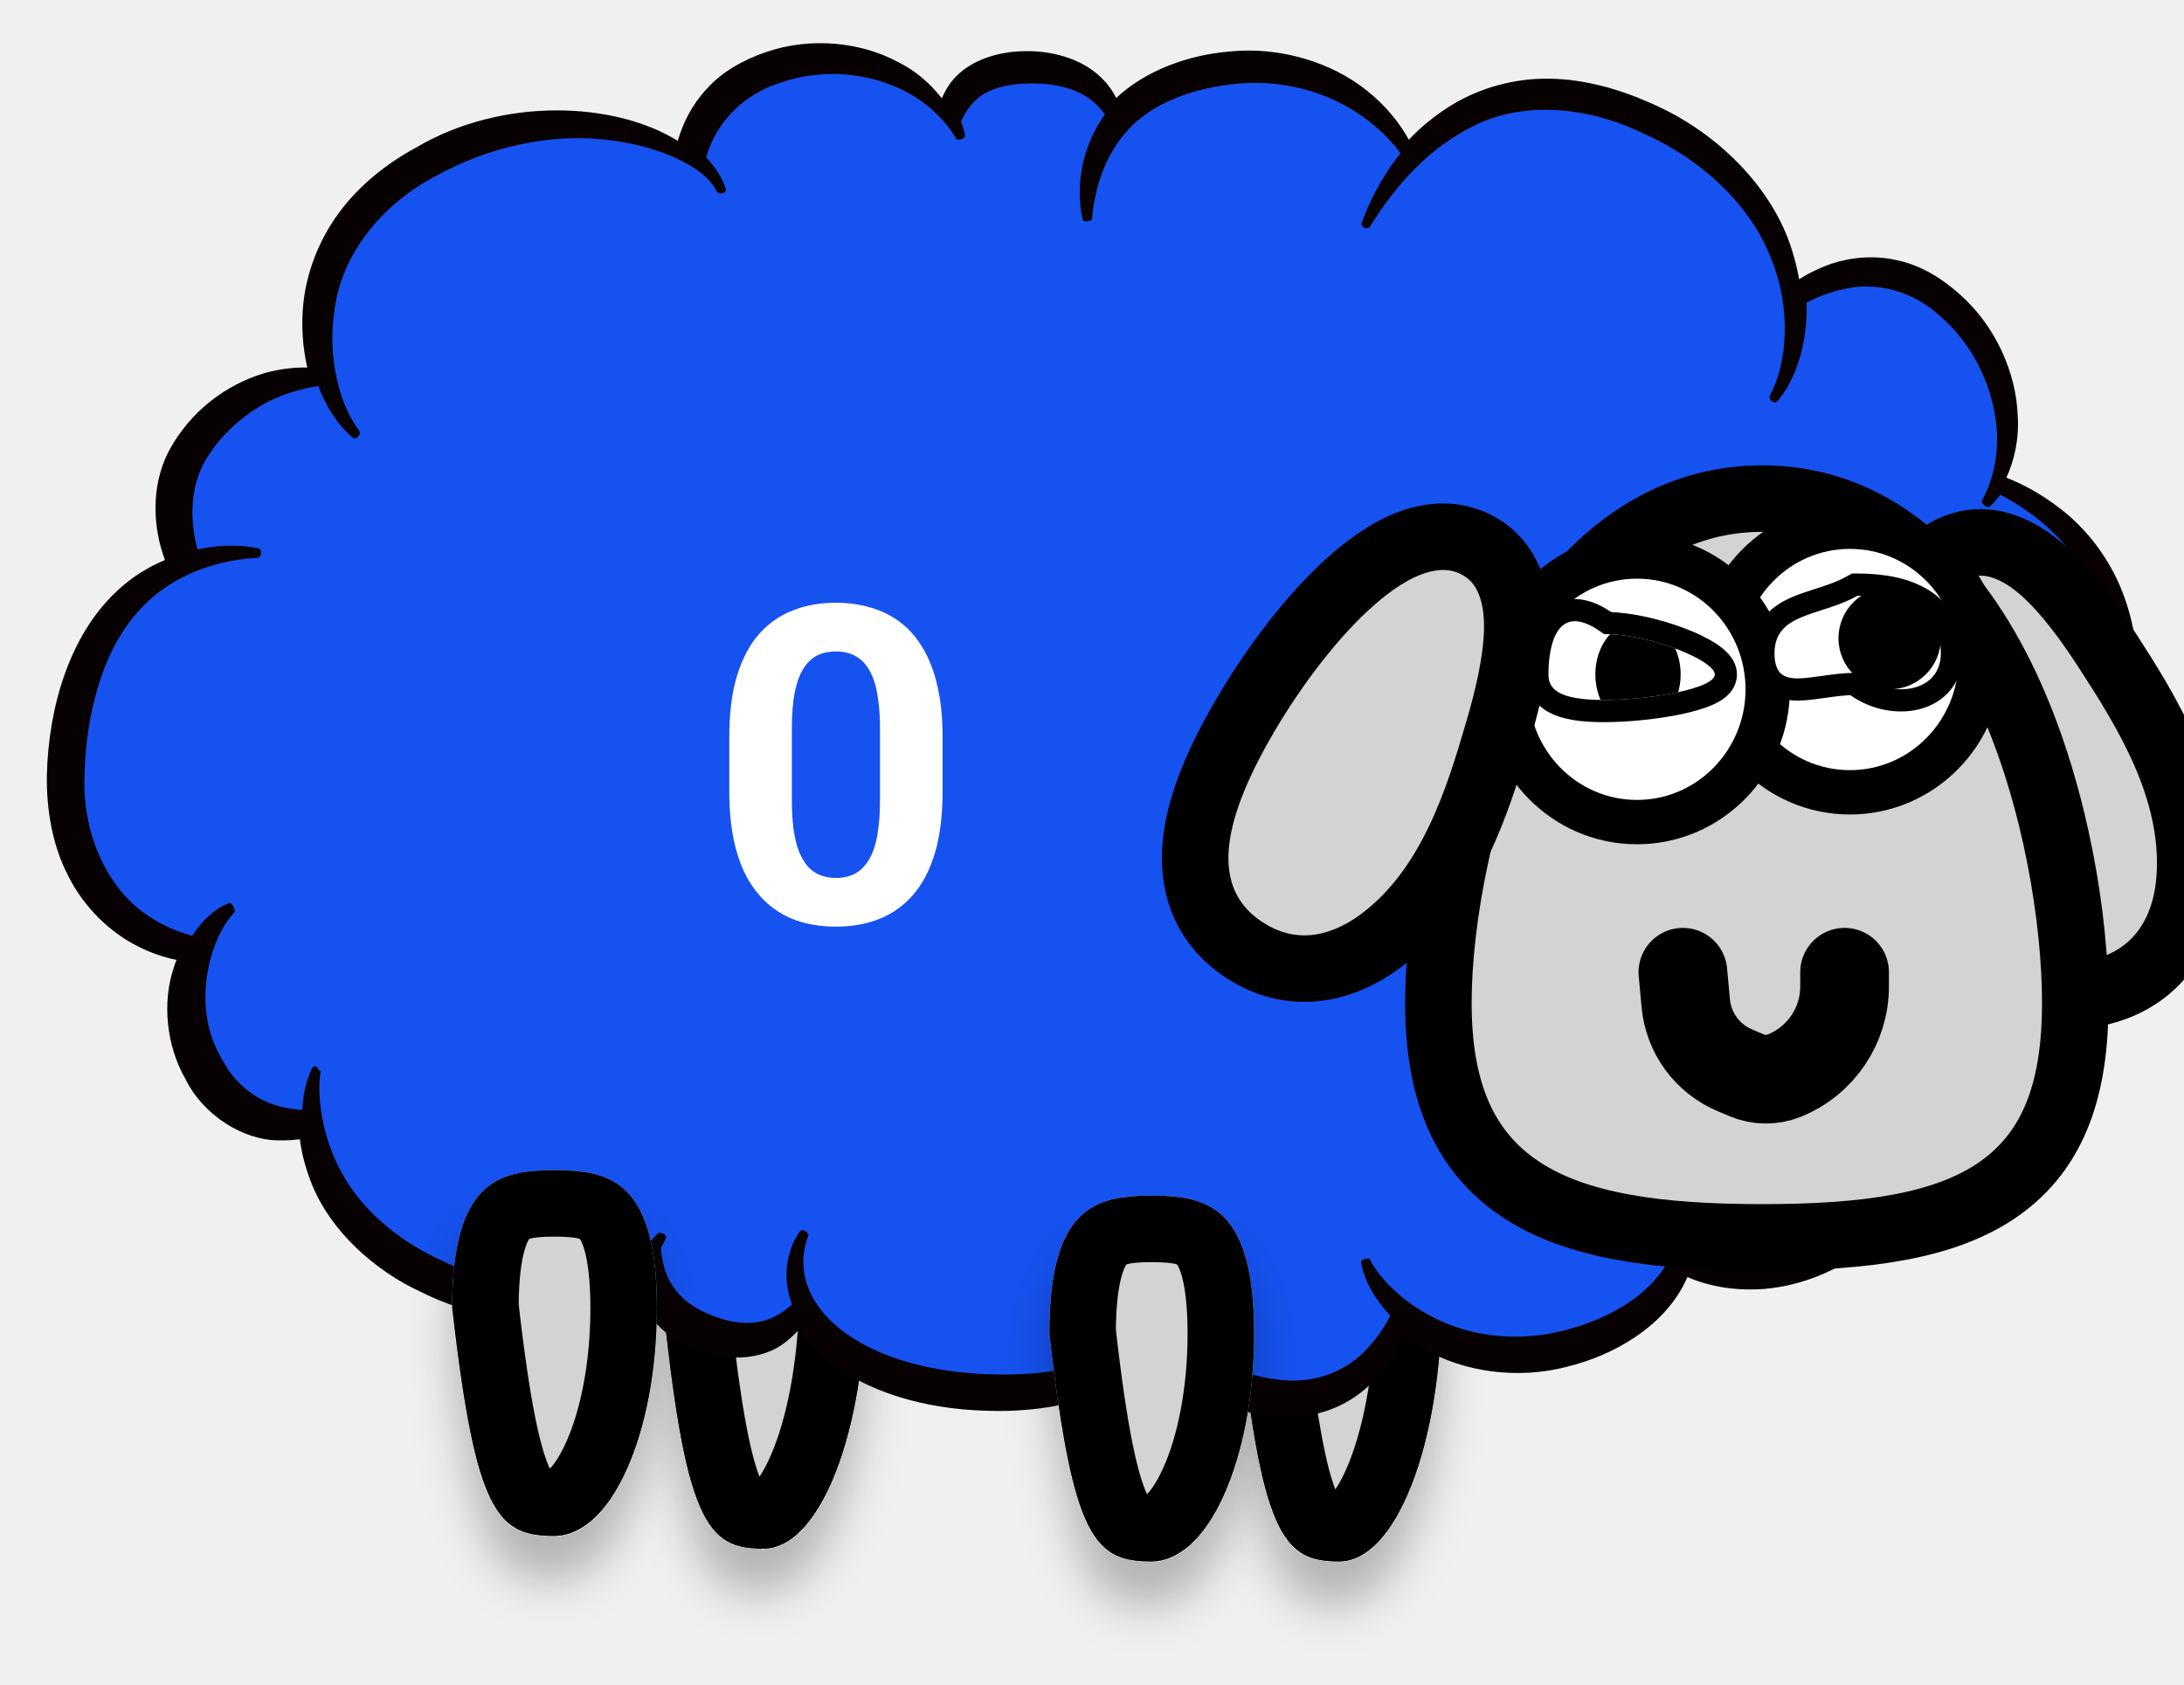
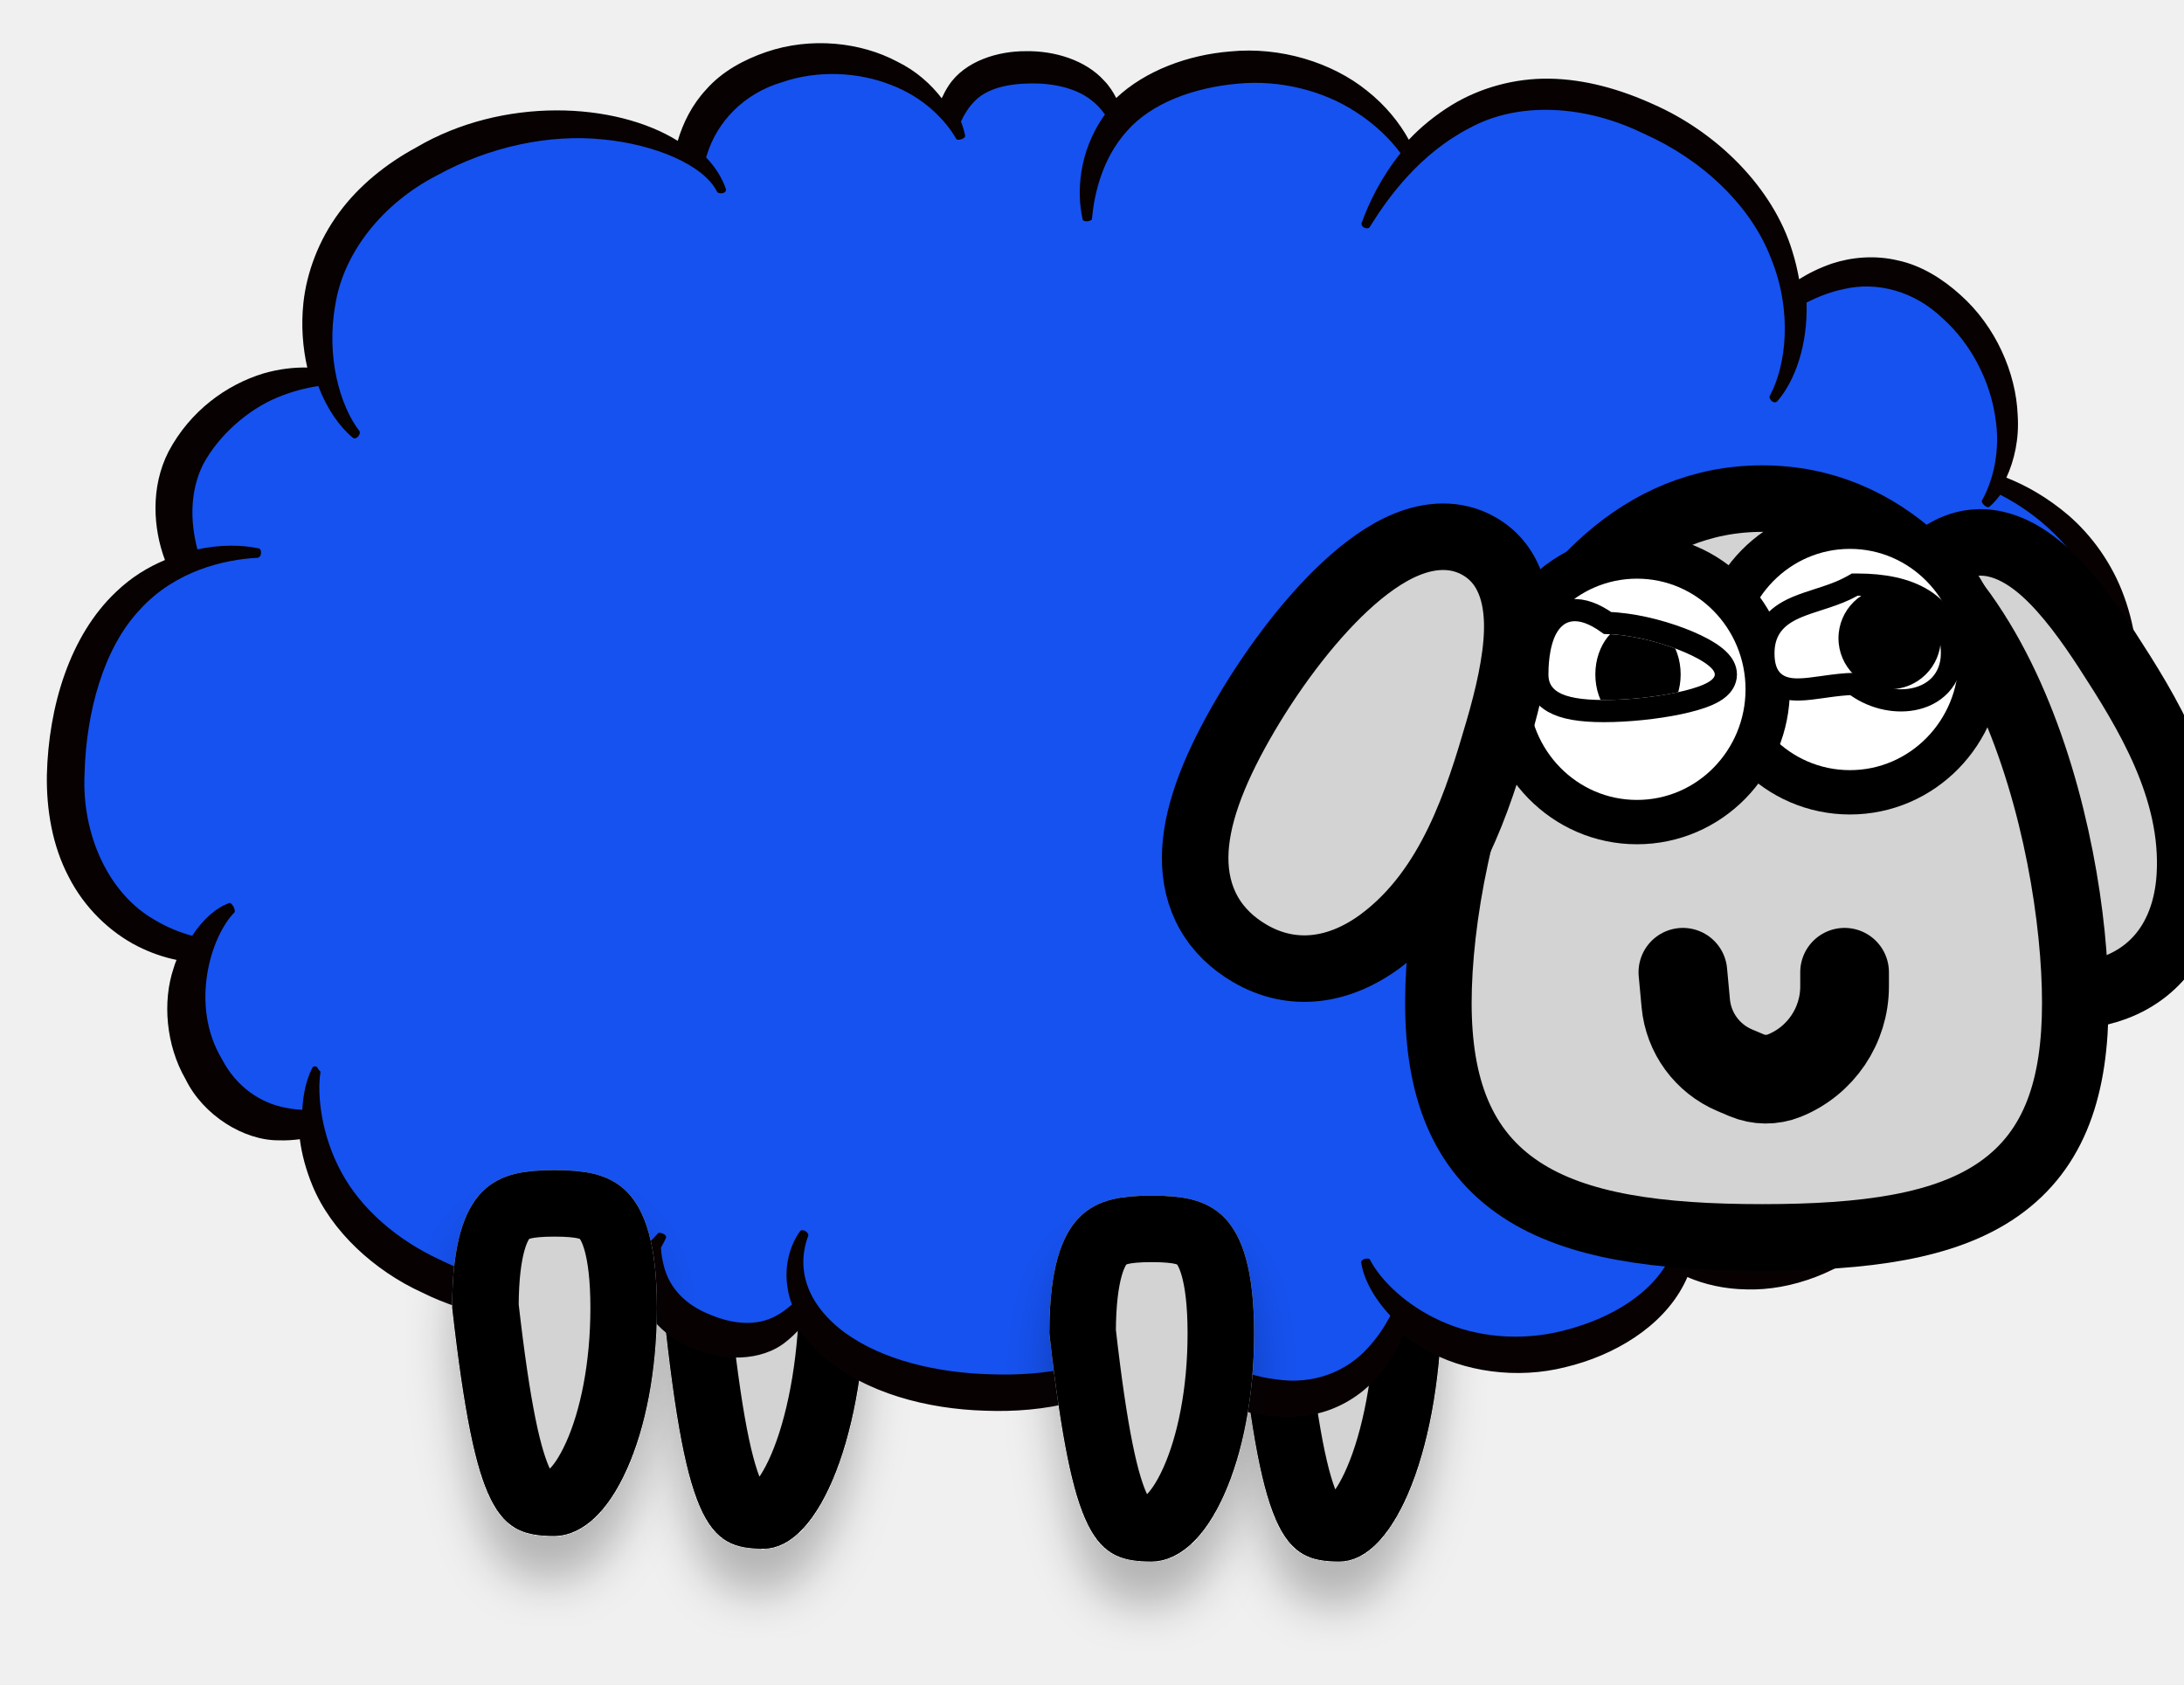
<svg xmlns="http://www.w3.org/2000/svg" width="197" height="152" viewBox="0 0 197 152" fill="none">
-   <g clip-path="url(#clip0_371_8714)">
-     <g filter="url(#filter0_d_371_8714)">
+   <g clip-path="url(#clip0_371_9437)">
+     <g filter="url(#filter0_d_371_9437)">
      <path d="M78.107 116.036C78.107 129.115 73.973 139.717 68.873 139.717C63.773 139.717 61.749 137.514 59.639 116.036C59.639 102.957 63.773 101.717 68.873 101.717C73.973 101.717 78.107 102.957 78.107 116.036Z" fill="#D3D3D3" />
-       <path d="M75.107 116.036C75.107 122.299 74.112 127.833 72.608 131.691C71.852 133.63 71.026 134.994 70.262 135.823C69.501 136.649 69.028 136.717 68.873 136.717C67.759 136.717 67.322 136.582 67.074 136.439C66.875 136.324 66.433 135.992 65.886 134.735C64.706 132.02 63.698 126.626 62.639 115.891C62.655 109.579 63.702 106.995 64.619 105.927C65.365 105.059 66.444 104.717 68.873 104.717C71.303 104.717 72.381 105.059 73.127 105.927C74.051 107.003 75.107 109.619 75.107 116.036Z" stroke="black" stroke-width="6" />
+       <path d="M75.107 116.036C75.107 122.299 74.112 127.833 72.608 131.691C71.852 133.63 71.026 134.994 70.262 135.823C69.501 136.648 69.028 136.717 68.873 136.717C67.759 136.717 67.322 136.581 67.074 136.439C66.875 136.324 66.433 135.992 65.886 134.734C64.706 132.02 63.698 126.626 62.639 115.891C62.655 109.579 63.702 106.994 64.619 105.927C65.365 105.058 66.444 104.717 68.873 104.717C71.303 104.717 72.381 105.058 73.127 105.927C74.051 107.003 75.107 109.619 75.107 116.036Z" stroke="black" stroke-width="6" />
    </g>
-     <g filter="url(#filter1_d_371_8714)">
+     <g filter="url(#filter1_d_371_9437)">
      <path d="M130.051 117.187C130.051 130.266 125.916 140.869 120.816 140.869C115.716 140.869 113.693 138.666 111.582 117.187C111.582 104.109 115.716 102.869 120.816 102.869C125.916 102.869 130.051 104.109 130.051 117.187Z" fill="#D3D3D3" />
      <path d="M127.051 117.187C127.051 123.451 126.056 128.985 124.551 132.843C123.795 134.781 122.969 136.145 122.205 136.974C121.444 137.8 120.971 137.869 120.816 137.869C119.703 137.869 119.265 137.733 119.018 137.59C118.818 137.475 118.376 137.144 117.829 135.886C116.649 133.172 115.642 127.778 114.582 117.042C114.598 110.73 115.645 108.146 116.562 107.079C117.309 106.21 118.387 105.869 120.816 105.869C123.246 105.869 124.324 106.21 125.071 107.079C125.995 108.154 127.051 110.77 127.051 117.187Z" stroke="black" stroke-width="6" />
    </g>
    <path d="M192.773 63.261C193.021 60.102 192.698 56.816 191.606 53.833C190.538 50.85 188.676 48.297 186.566 46.477C184.753 44.935 182.842 43.823 180.979 43.09C181.7 41.523 182.146 39.577 181.997 37.428C181.848 33.662 180.036 29.441 176.808 26.584C175.244 25.169 173.332 23.956 171.222 23.501C169.136 22.995 167.001 23.197 165.238 23.779C164.146 24.158 163.153 24.638 162.284 25.194C162.135 24.36 161.936 23.501 161.663 22.641C159.95 16.979 154.91 11.924 149.05 9.371C146.146 8.056 142.968 7.146 139.765 7.096C136.562 7.045 133.434 7.955 130.951 9.472C129.436 10.407 128.145 11.469 127.078 12.606C126.233 11.064 124.967 9.497 123.304 8.183C120.15 5.63 115.483 4.189 110.939 4.644C107.215 4.947 103.342 6.338 100.685 8.84C100.412 8.309 100.064 7.753 99.593 7.273C97.904 5.402 95.074 4.568 92.541 4.619C90.084 4.594 87.03 5.478 85.565 7.728C85.317 8.107 85.118 8.486 84.944 8.865C83.976 7.601 82.635 6.388 80.922 5.554C77.645 3.81 73.151 3.304 69.104 4.695C67.118 5.377 65.131 6.439 63.691 8.082C62.425 9.447 61.606 11.09 61.134 12.707C55.498 9.194 45.368 8.688 37.522 13.314C34.866 14.755 32.383 16.726 30.57 19.204C28.758 21.655 27.666 24.562 27.368 27.317C27.144 29.416 27.318 31.387 27.715 33.157C26.499 33.131 25.158 33.283 23.767 33.687C20.441 34.698 17.163 37.049 15.202 40.739C13.563 43.95 13.811 47.665 14.879 50.522C13.364 51.154 11.85 52.064 10.46 53.403C6.288 57.346 4.377 63.742 4.228 69.909C4.178 73.043 4.724 76.304 6.189 79.085C7.604 81.89 9.938 84.115 12.446 85.379C13.613 85.96 14.78 86.364 15.922 86.592C15.822 86.845 15.723 87.097 15.649 87.376C14.655 90.333 14.954 94.276 16.741 97.36C18.33 100.621 22.005 102.896 25.158 102.87C25.828 102.896 26.449 102.845 27.045 102.769C27.219 104.109 27.591 105.524 28.187 106.965C29.875 111.06 33.748 114.624 38.069 116.596C42.289 118.694 47.404 119.654 51.65 118.416C53.909 117.758 55.771 116.621 57.136 115.357C57.509 118.011 59.843 120.665 62.45 121.6C65.032 122.814 68.657 122.864 70.891 121.044C71.338 120.691 71.736 120.311 72.083 119.932C72.679 120.842 73.449 121.676 74.293 122.409C78.091 125.67 83.603 127.111 88.892 127.263C94.13 127.465 99.866 126.378 103.665 122.991C103.962 122.738 104.26 122.46 104.534 122.157C106.669 124.988 110.343 127.263 114.365 127.718C116.352 127.945 118.487 127.819 120.374 127.01C122.261 126.226 123.825 124.886 124.893 123.446C125.613 122.435 126.159 121.398 126.556 120.387C127.152 120.867 127.798 121.297 128.493 121.702C131.969 123.749 136.835 124.457 141.254 123.319C145.575 122.283 149.895 119.73 151.881 115.888C152.005 115.66 152.104 115.433 152.204 115.205C153.718 115.863 155.555 116.292 157.542 116.318C161.564 116.444 166.182 114.75 169.534 111.641C172.861 108.659 175.492 104.336 175.492 99.989C175.492 99.837 175.492 99.711 175.492 99.559C176.808 99.761 178.373 99.609 180.011 99.053C182.519 98.219 185.101 96.121 186.442 93.316C188.006 90.636 187.907 86.693 186.144 84.418C185.151 83.028 183.909 82.093 182.717 81.587C183.611 81.031 184.505 80.399 185.324 79.666C189.545 75.849 192.4 69.581 192.773 63.261Z" fill="#070102" />
    <path d="M184.032 77.517C180.581 81.031 176.186 82.699 173.306 82.244C173.157 82.194 172.984 82.345 172.909 82.573C172.835 82.8 172.909 83.028 173.083 83.078C175.293 83.963 178.421 83.635 181.549 82.143C182.567 82.8 183.709 83.963 184.429 85.429C185.348 87.249 185.298 89.499 184.156 91.622C182.443 95.363 178.495 97.284 175.739 97.739C175.218 94.428 173.43 92.026 171.966 90.763C171.891 90.661 171.668 90.712 171.519 90.889C171.345 91.066 171.27 91.243 171.345 91.344C172.462 93.189 173.803 96.197 173.43 99.584C173.132 102.946 170.898 106.409 167.943 109.063C165.038 111.742 161.314 113.284 157.888 113.537C154.437 113.815 151.408 112.93 149.67 111.717C149.595 111.641 149.397 111.717 149.223 111.894C149.049 112.071 148.999 112.273 149.074 112.349C149.446 112.829 149.918 113.31 150.514 113.739C150.39 113.942 150.291 114.144 150.142 114.321C148.329 117.152 144.754 119.123 140.93 120.059C137.132 121.019 133.134 120.615 129.981 119.174C126.828 117.758 124.544 115.509 123.575 113.638C123.551 113.537 123.327 113.512 123.104 113.562C122.88 113.638 122.731 113.79 122.781 113.891C123.004 115.382 123.923 117.101 125.413 118.694C124.891 119.679 124.246 120.665 123.402 121.575C121.44 123.774 118.411 124.937 115.109 124.431C111.881 124.078 108.827 122.409 106.792 120.261C106.692 120.16 106.568 120.033 106.469 119.907C108.256 117 108.505 113.739 107.834 111.717C107.81 111.565 107.611 111.49 107.387 111.54C107.164 111.591 106.99 111.742 107.015 111.869C107.114 114.472 105.898 118.34 102.521 120.792C99.219 123.294 94.253 124.153 89.387 123.976C84.496 123.85 79.605 122.687 76.228 120.235C74.565 119.022 73.323 117.48 72.802 115.888C72.256 114.295 72.429 112.728 72.901 111.49C72.951 111.363 72.852 111.186 72.653 111.06C72.454 110.934 72.231 110.959 72.156 111.085C71.312 112.248 70.667 114.169 71.064 116.318C71.138 116.773 71.263 117.228 71.436 117.683C70.989 118.062 70.518 118.441 69.971 118.719C68.308 119.629 66.148 119.502 63.988 118.567C61.828 117.708 60.388 116.191 59.891 114.245C59.742 113.689 59.643 113.107 59.618 112.551C59.792 112.248 59.941 111.97 60.065 111.692C60.139 111.565 60.015 111.363 59.792 111.287C59.568 111.186 59.37 111.186 59.32 111.287C57.855 113.006 55.05 115.13 51.45 115.787C47.849 116.494 43.604 115.585 39.731 113.663C35.808 111.869 32.531 109.013 30.768 105.701C29.005 102.44 28.583 98.826 28.906 96.728C28.955 96.652 28.757 96.576 28.657 96.349C28.558 96.121 28.21 96.172 28.161 96.349C27.639 97.385 27.341 98.674 27.267 100.115C26.77 100.09 26.299 100.039 25.802 99.938C23.443 99.508 21.283 97.992 20.017 95.54C17.087 90.661 19.024 84.443 21.159 82.295C21.209 82.244 21.184 82.042 21.06 81.789C20.936 81.562 20.762 81.41 20.688 81.461C19.521 81.865 18.304 82.927 17.336 84.418C16.218 84.115 15.076 83.66 13.984 83.002C9.838 80.677 7.355 75.344 7.628 69.783C7.777 64.222 9.341 58.484 12.594 55.021C15.821 51.457 20.29 50.471 23.22 50.319C23.369 50.319 23.518 50.168 23.543 49.915C23.567 49.688 23.468 49.46 23.294 49.46C21.854 49.157 19.893 49.106 17.807 49.561C17.162 47.084 17.112 44.354 18.304 41.928C19.719 39.248 22.425 36.923 25.008 35.861C26.274 35.33 27.54 35.002 28.707 34.825C29.477 36.847 30.594 38.465 31.811 39.476C31.935 39.602 32.158 39.551 32.307 39.374C32.456 39.198 32.506 38.97 32.406 38.869C30.668 36.594 29.402 32.196 30.246 27.494C30.991 22.742 34.566 18.319 39.383 15.842C44.175 13.188 49.662 12.075 54.429 12.581C59.097 13.036 63.442 14.881 64.658 17.257C64.683 17.384 64.882 17.459 65.13 17.434C65.353 17.409 65.527 17.257 65.478 17.055C65.13 16.019 64.509 15.058 63.69 14.199C63.715 14.123 63.739 14.047 63.764 13.971C64.683 10.963 67.116 8.436 70.518 7.424C73.795 6.287 77.469 6.514 80.35 7.652C83.304 8.764 85.266 10.812 86.259 12.53C86.308 12.632 86.507 12.632 86.73 12.556C86.954 12.48 87.103 12.328 87.053 12.227C86.979 11.823 86.855 11.418 86.681 10.963C86.979 10.306 87.376 9.674 87.897 9.143C89.015 7.981 90.877 7.551 92.987 7.526C95.048 7.5 97.009 7.955 98.35 8.966C98.896 9.371 99.318 9.826 99.666 10.331C97.208 13.744 97.133 17.535 97.655 19.785C97.655 19.911 97.878 19.987 98.102 19.962C98.325 19.936 98.524 19.835 98.499 19.709C98.698 17.561 99.393 14.325 101.652 11.823C103.862 9.295 107.685 7.905 111.608 7.551C115.506 7.172 119.404 8.208 122.309 10.104C123.998 11.191 125.363 12.505 126.331 13.819C124.569 16.019 123.476 18.294 122.831 20.088C122.756 20.24 122.88 20.467 123.079 20.543C123.302 20.644 123.526 20.594 123.575 20.442C125.239 17.763 128.069 13.87 132.563 11.545C137.007 9.118 142.991 9.472 148.255 12.05C153.568 14.401 157.962 18.572 159.775 23.374C161.687 28.126 161.116 32.954 159.651 35.684C159.551 35.81 159.651 36.038 159.825 36.19C160.023 36.341 160.247 36.316 160.346 36.164C161.935 34.319 163.077 31.058 162.953 27.292C163.946 26.787 165.088 26.332 166.305 26.079C169.309 25.371 172.686 26.256 175.243 28.733C177.85 31.058 179.488 34.42 179.96 37.529C180.506 40.689 179.737 43.444 178.768 45.163C178.719 45.239 178.818 45.441 178.992 45.593C179.166 45.744 179.364 45.795 179.439 45.719C179.786 45.441 180.109 45.062 180.432 44.632C182.095 45.492 183.809 46.654 185.348 48.196C188.923 51.634 190.785 57.22 190.239 62.907C189.867 68.595 187.558 74.029 184.032 77.517Z" fill="#1652F0" />
    <path d="M197.526 79.011C197.994 71.146 193.636 64.169 190.078 58.675C188.404 56.09 186.51 53.485 184.513 51.66C182.659 49.965 179.78 48.113 176.53 49.318C174.119 50.213 172.806 52.275 172.142 54.304C171.483 56.319 171.315 58.692 171.409 61.075C171.6 65.872 172.897 71.541 174.652 76.454C176.388 81.314 178.437 85.076 181.052 87.35C182.405 88.527 183.946 89.337 185.672 89.641C187.395 89.944 189.104 89.708 190.74 89.102C195 87.522 197.245 83.744 197.526 79.011Z" fill="#D3D3D3" stroke="black" stroke-width="6" />
-     <g filter="url(#filter2_d_371_8714)">
-       <path d="M59.254 117.994C59.254 129.356 55.12 138.566 50.02 138.566C44.919 138.566 42.896 136.652 40.785 117.994C40.785 106.633 44.919 105.556 50.02 105.556C55.12 105.556 59.254 106.633 59.254 117.994Z" fill="#D3D3D3" />
-       <path d="M56.254 117.994C56.254 123.352 55.273 128.058 53.812 131.312C52.224 134.85 50.65 135.566 50.02 135.566C48.873 135.566 48.366 135.443 48.066 135.293C47.852 135.186 47.461 134.927 46.964 133.934C45.843 131.694 44.845 127.141 43.785 117.827C43.806 112.46 44.829 110.426 45.623 109.624C46.36 108.879 47.515 108.556 50.02 108.556C52.524 108.556 53.679 108.879 54.416 109.624C55.218 110.434 56.254 112.502 56.254 117.994Z" stroke="black" stroke-width="6" />
+     <g filter="url(#filter2_d_371_9437)">
+       <path d="M59.254 117.994C59.254 129.355 55.12 138.566 50.02 138.566C44.919 138.566 42.896 136.652 40.785 117.994C40.785 106.633 44.919 105.556 50.02 105.556C55.12 105.556 59.254 106.633 59.254 117.994Z" fill="#D3D3D3" />
+       <path d="M56.254 117.994C56.254 123.352 55.273 128.058 53.812 131.312C52.224 134.85 50.65 135.566 50.02 135.566C48.873 135.566 48.366 135.443 48.066 135.293C47.852 135.186 47.461 134.927 46.964 133.933C45.843 131.694 44.845 127.14 43.785 117.827C43.806 112.46 44.829 110.426 45.623 109.624C46.36 108.879 47.515 108.556 50.02 108.556C52.524 108.556 53.679 108.879 54.416 109.624C55.218 110.434 56.254 112.502 56.254 117.994Z" stroke="black" stroke-width="6" />
    </g>
-     <g filter="url(#filter3_d_371_8714)">
-       <path d="M113.121 120.297C113.121 131.659 108.987 140.869 103.887 140.869C98.787 140.869 96.763 138.955 94.652 120.297C94.652 108.936 98.787 107.859 103.887 107.859C108.987 107.859 113.121 108.936 113.121 120.297Z" fill="#D3D3D3" />
-       <path d="M110.121 120.297C110.121 125.655 109.14 130.361 107.68 133.615C106.091 137.153 104.517 137.869 103.887 137.869C102.74 137.869 102.233 137.746 101.933 137.596C101.72 137.489 101.328 137.23 100.831 136.237C99.71 133.997 98.712 129.444 97.653 120.13C97.673 114.763 98.697 112.729 99.49 111.927C100.227 111.182 101.383 110.859 103.887 110.859C106.391 110.859 107.547 111.182 108.284 111.927C109.085 112.737 110.121 114.805 110.121 120.297Z" stroke="black" stroke-width="6" />
+     <g filter="url(#filter3_d_371_9437)">
+       <path d="M113.121 120.297C113.121 131.658 108.987 140.869 103.887 140.869C98.787 140.869 96.763 138.955 94.652 120.297C94.652 108.936 98.787 107.858 103.887 107.858C108.987 107.858 113.121 108.936 113.121 120.297Z" fill="#D3D3D3" />
+       <path d="M110.121 120.297C110.121 125.655 109.14 130.361 107.68 133.615C106.091 137.153 104.517 137.869 103.887 137.869C102.74 137.869 102.233 137.746 101.933 137.596C101.72 137.489 101.328 137.23 100.831 136.236C99.71 133.997 98.712 129.443 97.653 120.13C97.673 114.763 98.697 112.729 99.49 111.927C100.227 111.182 101.383 110.858 103.887 110.858C106.391 110.858 107.547 111.182 108.284 111.927C109.085 112.737 110.121 114.805 110.121 120.297Z" stroke="black" stroke-width="6" />
    </g>
    <path d="M158.955 111.626C168.288 111.626 175.465 110.643 180.283 107.273C185.435 103.67 187.193 97.911 187.193 90.468C187.193 83.095 185.481 72.042 181.3 62.728C177.17 53.526 170.097 44.98 158.955 44.98C147.853 44.98 140.53 53.474 136.152 62.666C131.72 71.971 129.744 83.039 129.744 90.468C129.744 98.042 131.822 103.769 137.209 107.319C142.238 110.635 149.601 111.626 158.955 111.626Z" fill="#D3D3D3" stroke="black" stroke-width="6" />
    <path d="M166.866 71.475C173.414 71.475 178.659 66.076 178.659 59.495C178.659 52.914 173.414 47.515 166.866 47.515C160.317 47.515 155.072 52.914 155.072 59.495C155.072 66.076 160.317 71.475 166.866 71.475Z" fill="white" stroke="black" stroke-width="4" />
    <path d="M147.657 74.162C154.206 74.162 159.45 68.762 159.45 62.182C159.45 55.601 154.206 50.202 147.657 50.202C141.108 50.202 135.863 55.601 135.863 62.182C135.863 68.762 141.108 74.162 147.657 74.162Z" fill="white" stroke="black" stroke-width="4" />
    <path d="M124.577 84.85C130.866 80.156 133.327 72.179 135.176 65.828C136.037 62.87 136.77 59.731 136.853 57.009C136.93 54.473 136.462 51.062 133.488 49.312C131.274 48.01 128.885 48.307 126.93 49.095C124.991 49.876 123.097 51.271 121.366 52.877C117.88 56.111 114.451 60.77 111.885 65.299C109.346 69.779 107.833 73.801 107.805 77.308C107.79 79.123 108.173 80.847 109.052 82.387C109.931 83.925 111.204 85.105 112.708 85.99C116.595 88.277 120.847 87.635 124.577 84.85Z" fill="#D3D3D3" stroke="black" stroke-width="6" />
    <path d="M151.799 87.707L152.058 90.509C152.306 93.181 154.002 95.501 156.473 96.546L157.553 97.003C158.635 97.461 159.855 97.472 160.946 97.033V97.033C164.231 95.711 166.384 92.525 166.384 88.984L166.384 87.707" stroke="black" stroke-width="8" stroke-linecap="round" />
-     <line y1="-4" x2="4.647" y2="-4" transform="matrix(0.910742 0.412976 -0.414631 0.90999 130.051 73.3132)" stroke="black" stroke-width="8" />
+     <line y1="-4" x2="4.647" y2="-4" transform="matrix(0.910742 0.412976 -0.414631 0.90999 130.051 73.3131)" stroke="black" stroke-width="8" />
    <path d="M144.672 64.147C146.812 64.147 149.381 63.883 151.433 63.452C152.453 63.237 153.395 62.971 154.105 62.653C154.455 62.496 154.804 62.302 155.081 62.055C155.348 61.817 155.676 61.412 155.676 60.844C155.676 60.314 155.385 59.904 155.159 59.653C154.91 59.378 154.587 59.126 154.243 58.901C153.547 58.446 152.613 58 151.583 57.609C149.629 56.868 147.161 56.261 145.006 56.202C143.834 55.367 142.753 54.953 141.759 55.056C140.617 55.173 139.902 55.929 139.486 56.703C139.079 57.462 138.884 58.358 138.784 59.091C138.683 59.839 138.67 60.504 138.67 60.844C138.67 61.273 138.742 61.748 138.984 62.207C139.23 62.673 139.614 63.052 140.122 63.342C141.091 63.893 142.562 64.147 144.672 64.147Z" stroke="black" stroke-width="2" />
-     <mask id="mask0_371_8714" style="mask-type:alpha" maskUnits="userSpaceOnUse" x="139" y="56" width="16" height="8">
+     <mask id="mask0_371_9437" style="mask-type:alpha" maskUnits="userSpaceOnUse" x="139" y="56" width="16" height="8">
      <path d="M154.676 60.844C154.676 62.116 148.816 63.147 144.672 63.147C140.528 63.147 139.67 62.116 139.67 60.844C139.67 59.572 139.862 53.551 144.672 57.198C148.816 57.198 154.676 59.572 154.676 60.844Z" fill="#D9D9D9" />
    </mask>
-     <g mask="url(#mask0_371_8714)">
+     <g mask="url(#mask0_371_9437)">
      <ellipse cx="147.75" cy="60.838" rx="3.848" ry="4.798" fill="black" />
    </g>
    <path d="M167.565 52.737L167.303 52.737L167.075 52.866C166.326 53.288 165.514 53.592 164.671 53.873C164.459 53.943 164.242 54.013 164.021 54.084C163.397 54.285 162.753 54.493 162.182 54.728C161.397 55.052 160.602 55.483 160.008 56.172C159.389 56.89 159.062 57.8 159.062 58.933C159.062 59.98 159.297 60.901 159.987 61.515C160.657 62.112 161.531 62.211 162.277 62.198C162.93 62.187 163.683 62.08 164.427 61.975C164.546 61.958 164.665 61.941 164.782 61.925C165.563 61.817 166.373 61.717 167.21 61.694C168.764 62.914 170.79 63.403 172.519 63.089C173.452 62.92 174.346 62.506 175.012 61.79C175.689 61.061 176.068 60.088 176.068 58.933C176.068 56.74 175.1 55.121 173.474 54.101C171.913 53.122 169.821 52.737 167.565 52.737Z" fill="white" stroke="black" stroke-width="2" />
-     <mask id="mask1_371_8714" style="mask-type:alpha" maskUnits="userSpaceOnUse" x="158" y="51" width="20" height="14">
+     <mask id="mask1_371_9437" style="mask-type:alpha" maskUnits="userSpaceOnUse" x="158" y="51" width="20" height="14">
      <path d="M167.565 52.737L167.303 52.737L167.075 52.866C166.326 53.288 165.514 53.592 164.671 53.873C164.459 53.943 164.242 54.013 164.021 54.084C163.397 54.285 162.753 54.493 162.182 54.728C161.397 55.052 160.602 55.483 160.008 56.172C159.389 56.89 159.062 57.8 159.062 58.933C159.062 59.98 159.297 60.901 159.987 61.515C160.657 62.112 161.531 62.211 162.277 62.198C162.93 62.187 163.683 62.08 164.427 61.975C164.546 61.958 164.665 61.941 164.782 61.925C165.563 61.817 166.373 61.717 167.21 61.694C168.764 62.914 170.79 63.403 172.519 63.089C173.452 62.92 174.346 62.506 175.012 61.79C175.689 61.061 176.068 60.088 176.068 58.933C176.068 56.74 175.1 55.121 173.474 54.101C171.913 53.122 169.821 52.737 167.565 52.737Z" fill="white" stroke="black" stroke-width="2" />
    </mask>
-     <g mask="url(#mask1_371_8714)">
+     <g mask="url(#mask1_371_9437)">
      <ellipse cx="170.451" cy="57.576" rx="4.617" ry="4.606" fill="black" />
    </g>
-     <path d="M85.022 66.483V71.405C85.022 73.54 84.794 75.383 84.338 76.932C83.882 78.469 83.225 79.732 82.365 80.721C81.519 81.698 80.51 82.421 79.338 82.889C78.166 83.358 76.864 83.593 75.432 83.593C74.286 83.593 73.218 83.449 72.228 83.163C71.239 82.863 70.347 82.401 69.553 81.776C68.772 81.151 68.094 80.363 67.522 79.413C66.962 78.449 66.532 77.303 66.232 75.975C65.933 74.647 65.783 73.124 65.783 71.405V66.483C65.783 64.348 66.011 62.518 66.467 60.995C66.936 59.458 67.593 58.202 68.439 57.225C69.299 56.249 70.314 55.533 71.486 55.077C72.658 54.608 73.96 54.374 75.393 54.374C76.538 54.374 77.6 54.523 78.576 54.823C79.566 55.109 80.458 55.559 81.252 56.171C82.046 56.783 82.723 57.57 83.283 58.534C83.843 59.484 84.273 60.624 84.572 61.952C84.872 63.267 85.022 64.777 85.022 66.483ZM79.377 72.147V65.721C79.377 64.693 79.318 63.794 79.201 63.026C79.097 62.258 78.934 61.607 78.713 61.073C78.492 60.526 78.218 60.083 77.893 59.745C77.567 59.406 77.196 59.159 76.779 59.003C76.363 58.846 75.9 58.768 75.393 58.768C74.755 58.768 74.188 58.892 73.693 59.139C73.212 59.387 72.801 59.784 72.463 60.331C72.124 60.865 71.864 61.581 71.682 62.479C71.512 63.365 71.428 64.445 71.428 65.721V72.147C71.428 73.176 71.48 74.081 71.584 74.862C71.701 75.643 71.87 76.314 72.092 76.874C72.326 77.421 72.6 77.87 72.912 78.221C73.238 78.56 73.609 78.807 74.025 78.964C74.455 79.12 74.924 79.198 75.432 79.198C76.057 79.198 76.61 79.074 77.092 78.827C77.587 78.567 78.003 78.163 78.342 77.616C78.693 77.056 78.954 76.327 79.123 75.428C79.292 74.53 79.377 73.436 79.377 72.147Z" fill="white" />
  </g>
  <defs>
-     <filter id="filter0_d_371_8714" x="55.639" y="101.717" width="26.469" height="46" filterUnits="userSpaceOnUse" color-interpolation-filters="sRGB">
+     <filter id="filter0_d_371_9437" x="55.639" y="101.717" width="26.469" height="46" filterUnits="userSpaceOnUse" color-interpolation-filters="sRGB">
      <feFlood flood-opacity="0" result="BackgroundImageFix" />
      <feColorMatrix in="SourceAlpha" type="matrix" values="0 0 0 0 0 0 0 0 0 0 0 0 0 0 0 0 0 0 127 0" result="hardAlpha" />
      <feOffset dy="4" />
      <feGaussianBlur stdDeviation="2" />
      <feComposite in2="hardAlpha" operator="out" />
      <feColorMatrix type="matrix" values="0 0 0 0 0 0 0 0 0 0 0 0 0 0 0 0 0 0 0.25 0" />
-       <feBlend mode="normal" in2="BackgroundImageFix" result="effect1_dropShadow_371_8714" />
-       <feBlend mode="normal" in="SourceGraphic" in2="effect1_dropShadow_371_8714" result="shape" />
+       <feBlend mode="normal" in2="BackgroundImageFix" result="effect1_dropShadow_371_9437" />
+       <feBlend mode="normal" in="SourceGraphic" in2="effect1_dropShadow_371_9437" result="shape" />
    </filter>
-     <filter id="filter1_d_371_8714" x="107.582" y="102.869" width="26.469" height="46" filterUnits="userSpaceOnUse" color-interpolation-filters="sRGB">
+     <filter id="filter1_d_371_9437" x="107.582" y="102.869" width="26.469" height="46" filterUnits="userSpaceOnUse" color-interpolation-filters="sRGB">
      <feFlood flood-opacity="0" result="BackgroundImageFix" />
      <feColorMatrix in="SourceAlpha" type="matrix" values="0 0 0 0 0 0 0 0 0 0 0 0 0 0 0 0 0 0 127 0" result="hardAlpha" />
      <feOffset dy="4" />
      <feGaussianBlur stdDeviation="2" />
      <feComposite in2="hardAlpha" operator="out" />
      <feColorMatrix type="matrix" values="0 0 0 0 0 0 0 0 0 0 0 0 0 0 0 0 0 0 0.25 0" />
-       <feBlend mode="normal" in2="BackgroundImageFix" result="effect1_dropShadow_371_8714" />
-       <feBlend mode="normal" in="SourceGraphic" in2="effect1_dropShadow_371_8714" result="shape" />
+       <feBlend mode="normal" in2="BackgroundImageFix" result="effect1_dropShadow_371_9437" />
+       <feBlend mode="normal" in="SourceGraphic" in2="effect1_dropShadow_371_9437" result="shape" />
    </filter>
-     <filter id="filter2_d_371_8714" x="36.785" y="105.556" width="26.469" height="41.01" filterUnits="userSpaceOnUse" color-interpolation-filters="sRGB">
+     <filter id="filter2_d_371_9437" x="36.785" y="105.556" width="26.469" height="41.01" filterUnits="userSpaceOnUse" color-interpolation-filters="sRGB">
      <feFlood flood-opacity="0" result="BackgroundImageFix" />
      <feColorMatrix in="SourceAlpha" type="matrix" values="0 0 0 0 0 0 0 0 0 0 0 0 0 0 0 0 0 0 127 0" result="hardAlpha" />
      <feOffset dy="4" />
      <feGaussianBlur stdDeviation="2" />
      <feComposite in2="hardAlpha" operator="out" />
      <feColorMatrix type="matrix" values="0 0 0 0 0 0 0 0 0 0 0 0 0 0 0 0 0 0 0.25 0" />
-       <feBlend mode="normal" in2="BackgroundImageFix" result="effect1_dropShadow_371_8714" />
-       <feBlend mode="normal" in="SourceGraphic" in2="effect1_dropShadow_371_8714" result="shape" />
+       <feBlend mode="normal" in2="BackgroundImageFix" result="effect1_dropShadow_371_9437" />
+       <feBlend mode="normal" in="SourceGraphic" in2="effect1_dropShadow_371_9437" result="shape" />
    </filter>
-     <filter id="filter3_d_371_8714" x="90.652" y="107.859" width="26.469" height="41.01" filterUnits="userSpaceOnUse" color-interpolation-filters="sRGB">
+     <filter id="filter3_d_371_9437" x="90.652" y="107.859" width="26.469" height="41.01" filterUnits="userSpaceOnUse" color-interpolation-filters="sRGB">
      <feFlood flood-opacity="0" result="BackgroundImageFix" />
      <feColorMatrix in="SourceAlpha" type="matrix" values="0 0 0 0 0 0 0 0 0 0 0 0 0 0 0 0 0 0 127 0" result="hardAlpha" />
      <feOffset dy="4" />
      <feGaussianBlur stdDeviation="2" />
      <feComposite in2="hardAlpha" operator="out" />
      <feColorMatrix type="matrix" values="0 0 0 0 0 0 0 0 0 0 0 0 0 0 0 0 0 0 0.25 0" />
-       <feBlend mode="normal" in2="BackgroundImageFix" result="effect1_dropShadow_371_8714" />
-       <feBlend mode="normal" in="SourceGraphic" in2="effect1_dropShadow_371_8714" result="shape" />
+       <feBlend mode="normal" in2="BackgroundImageFix" result="effect1_dropShadow_371_9437" />
+       <feBlend mode="normal" in="SourceGraphic" in2="effect1_dropShadow_371_9437" result="shape" />
    </filter>
-     <clipPath id="clip0_371_8714">
+     <clipPath id="clip0_371_9437">
      <rect width="197" height="152" fill="white" />
    </clipPath>
  </defs>
</svg>
